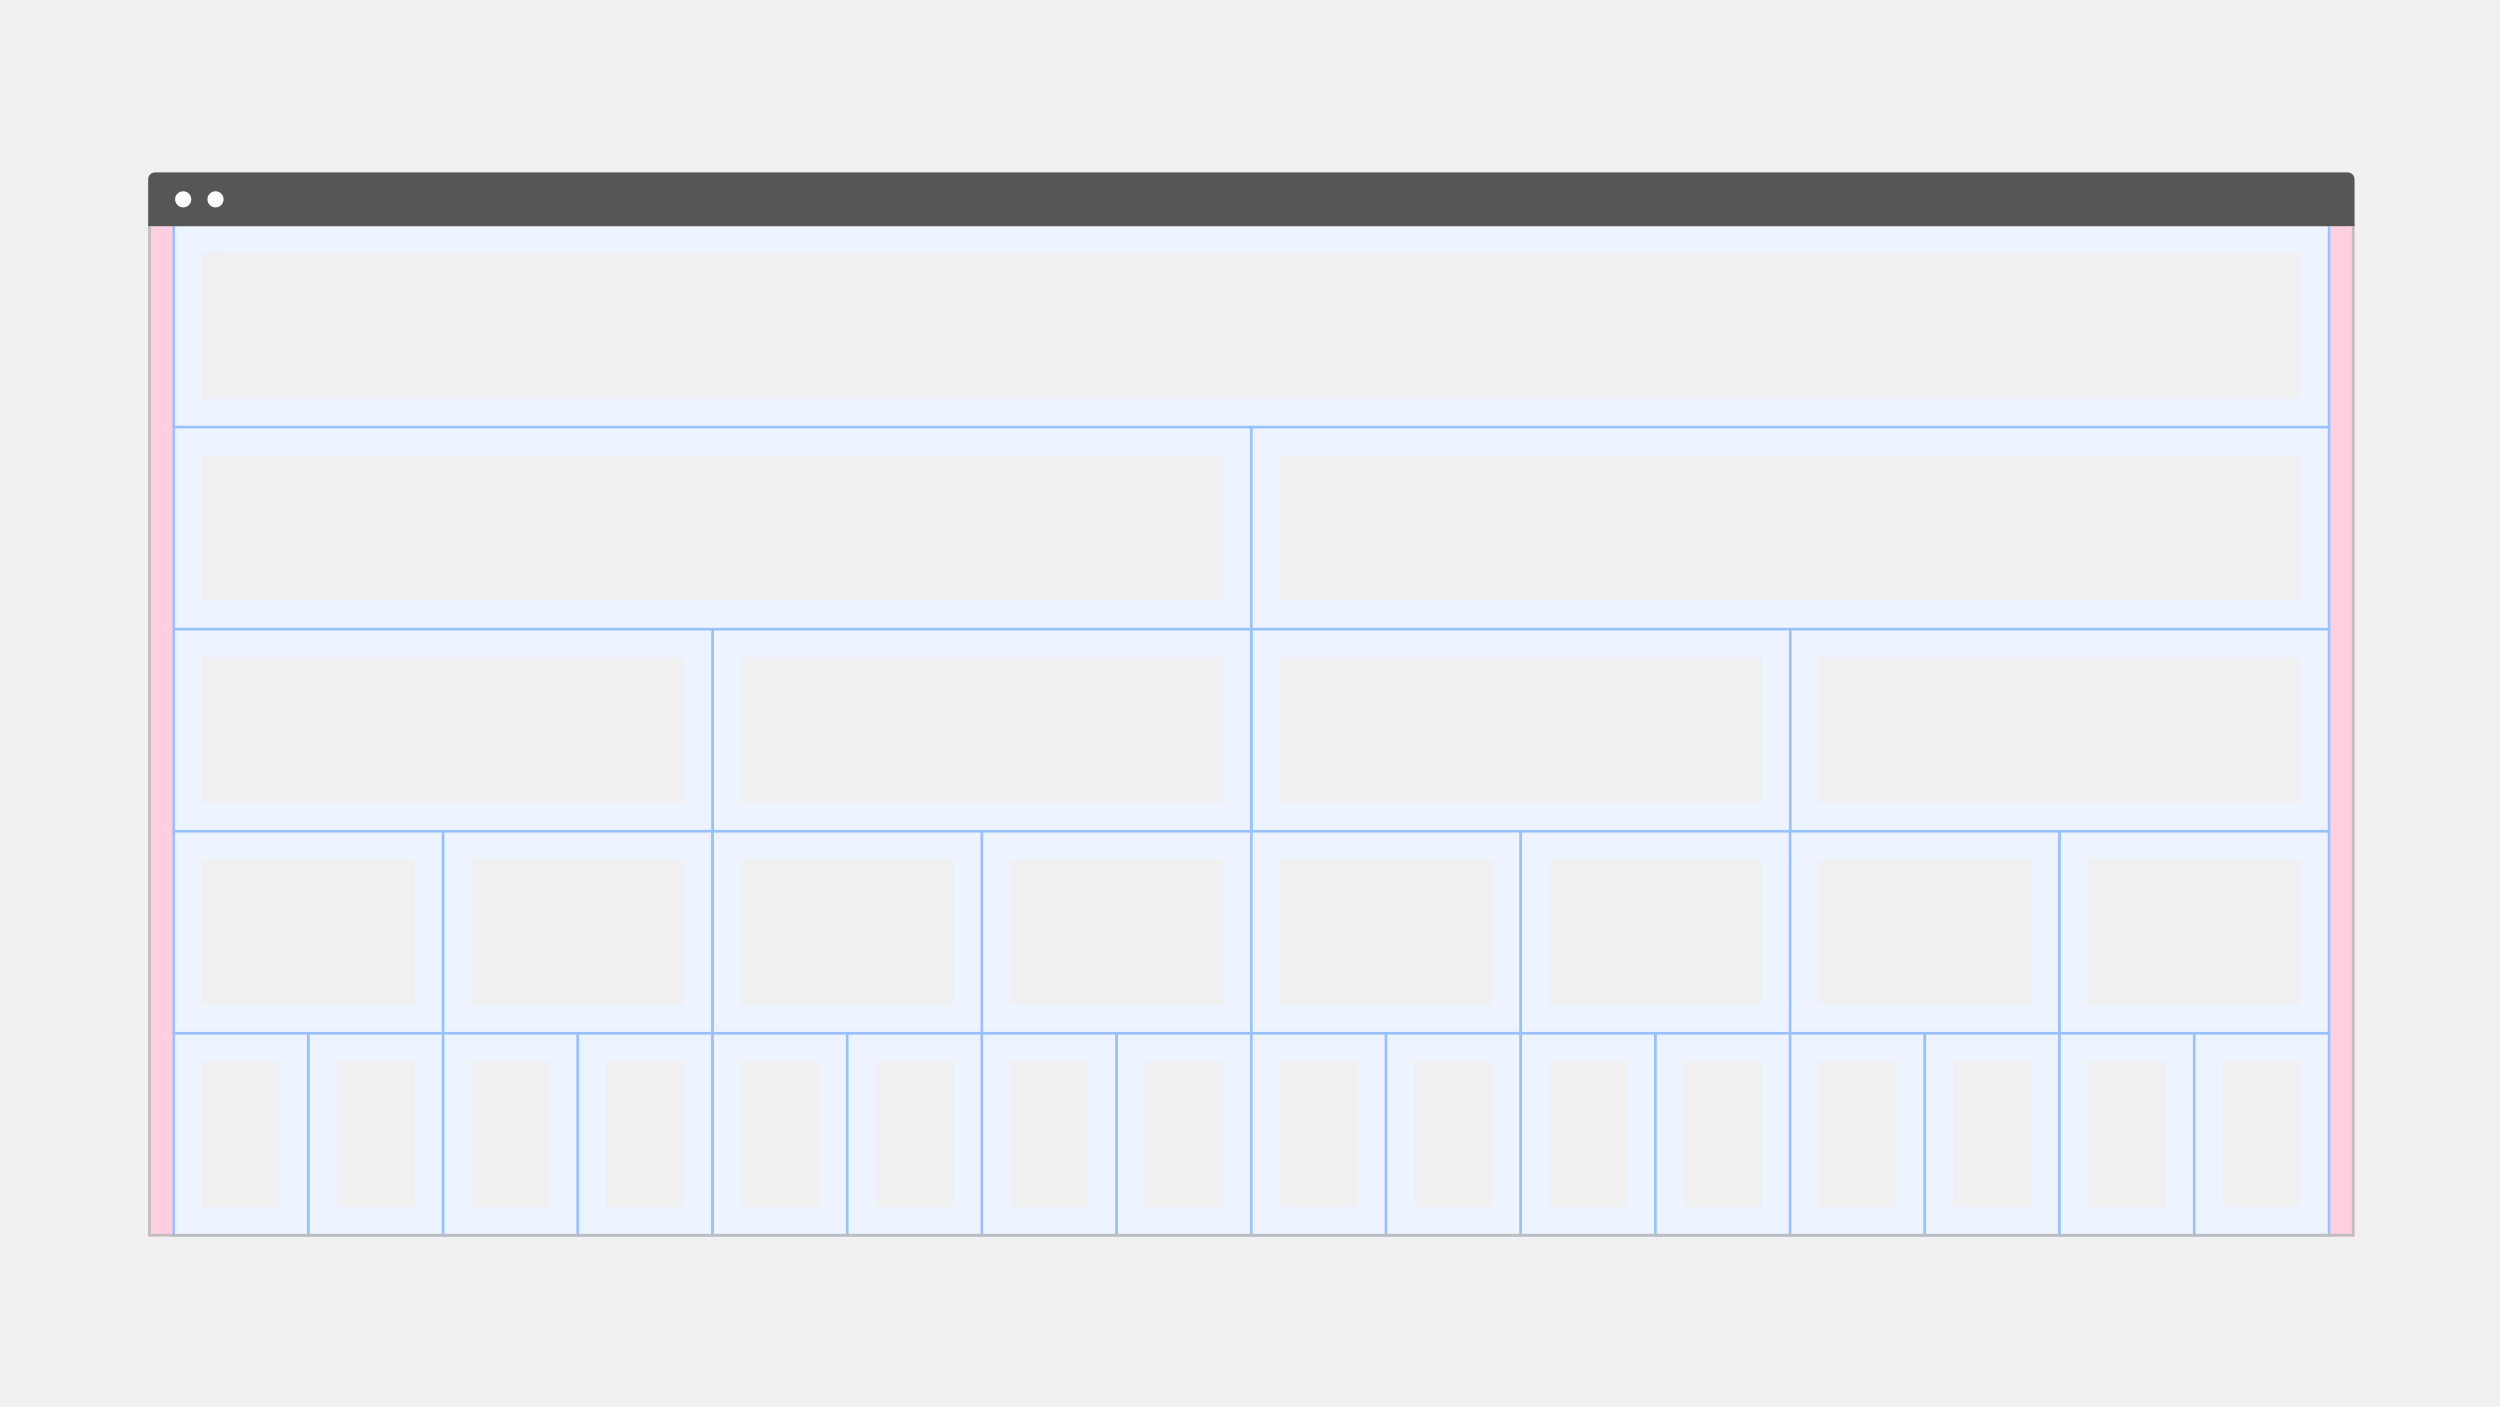
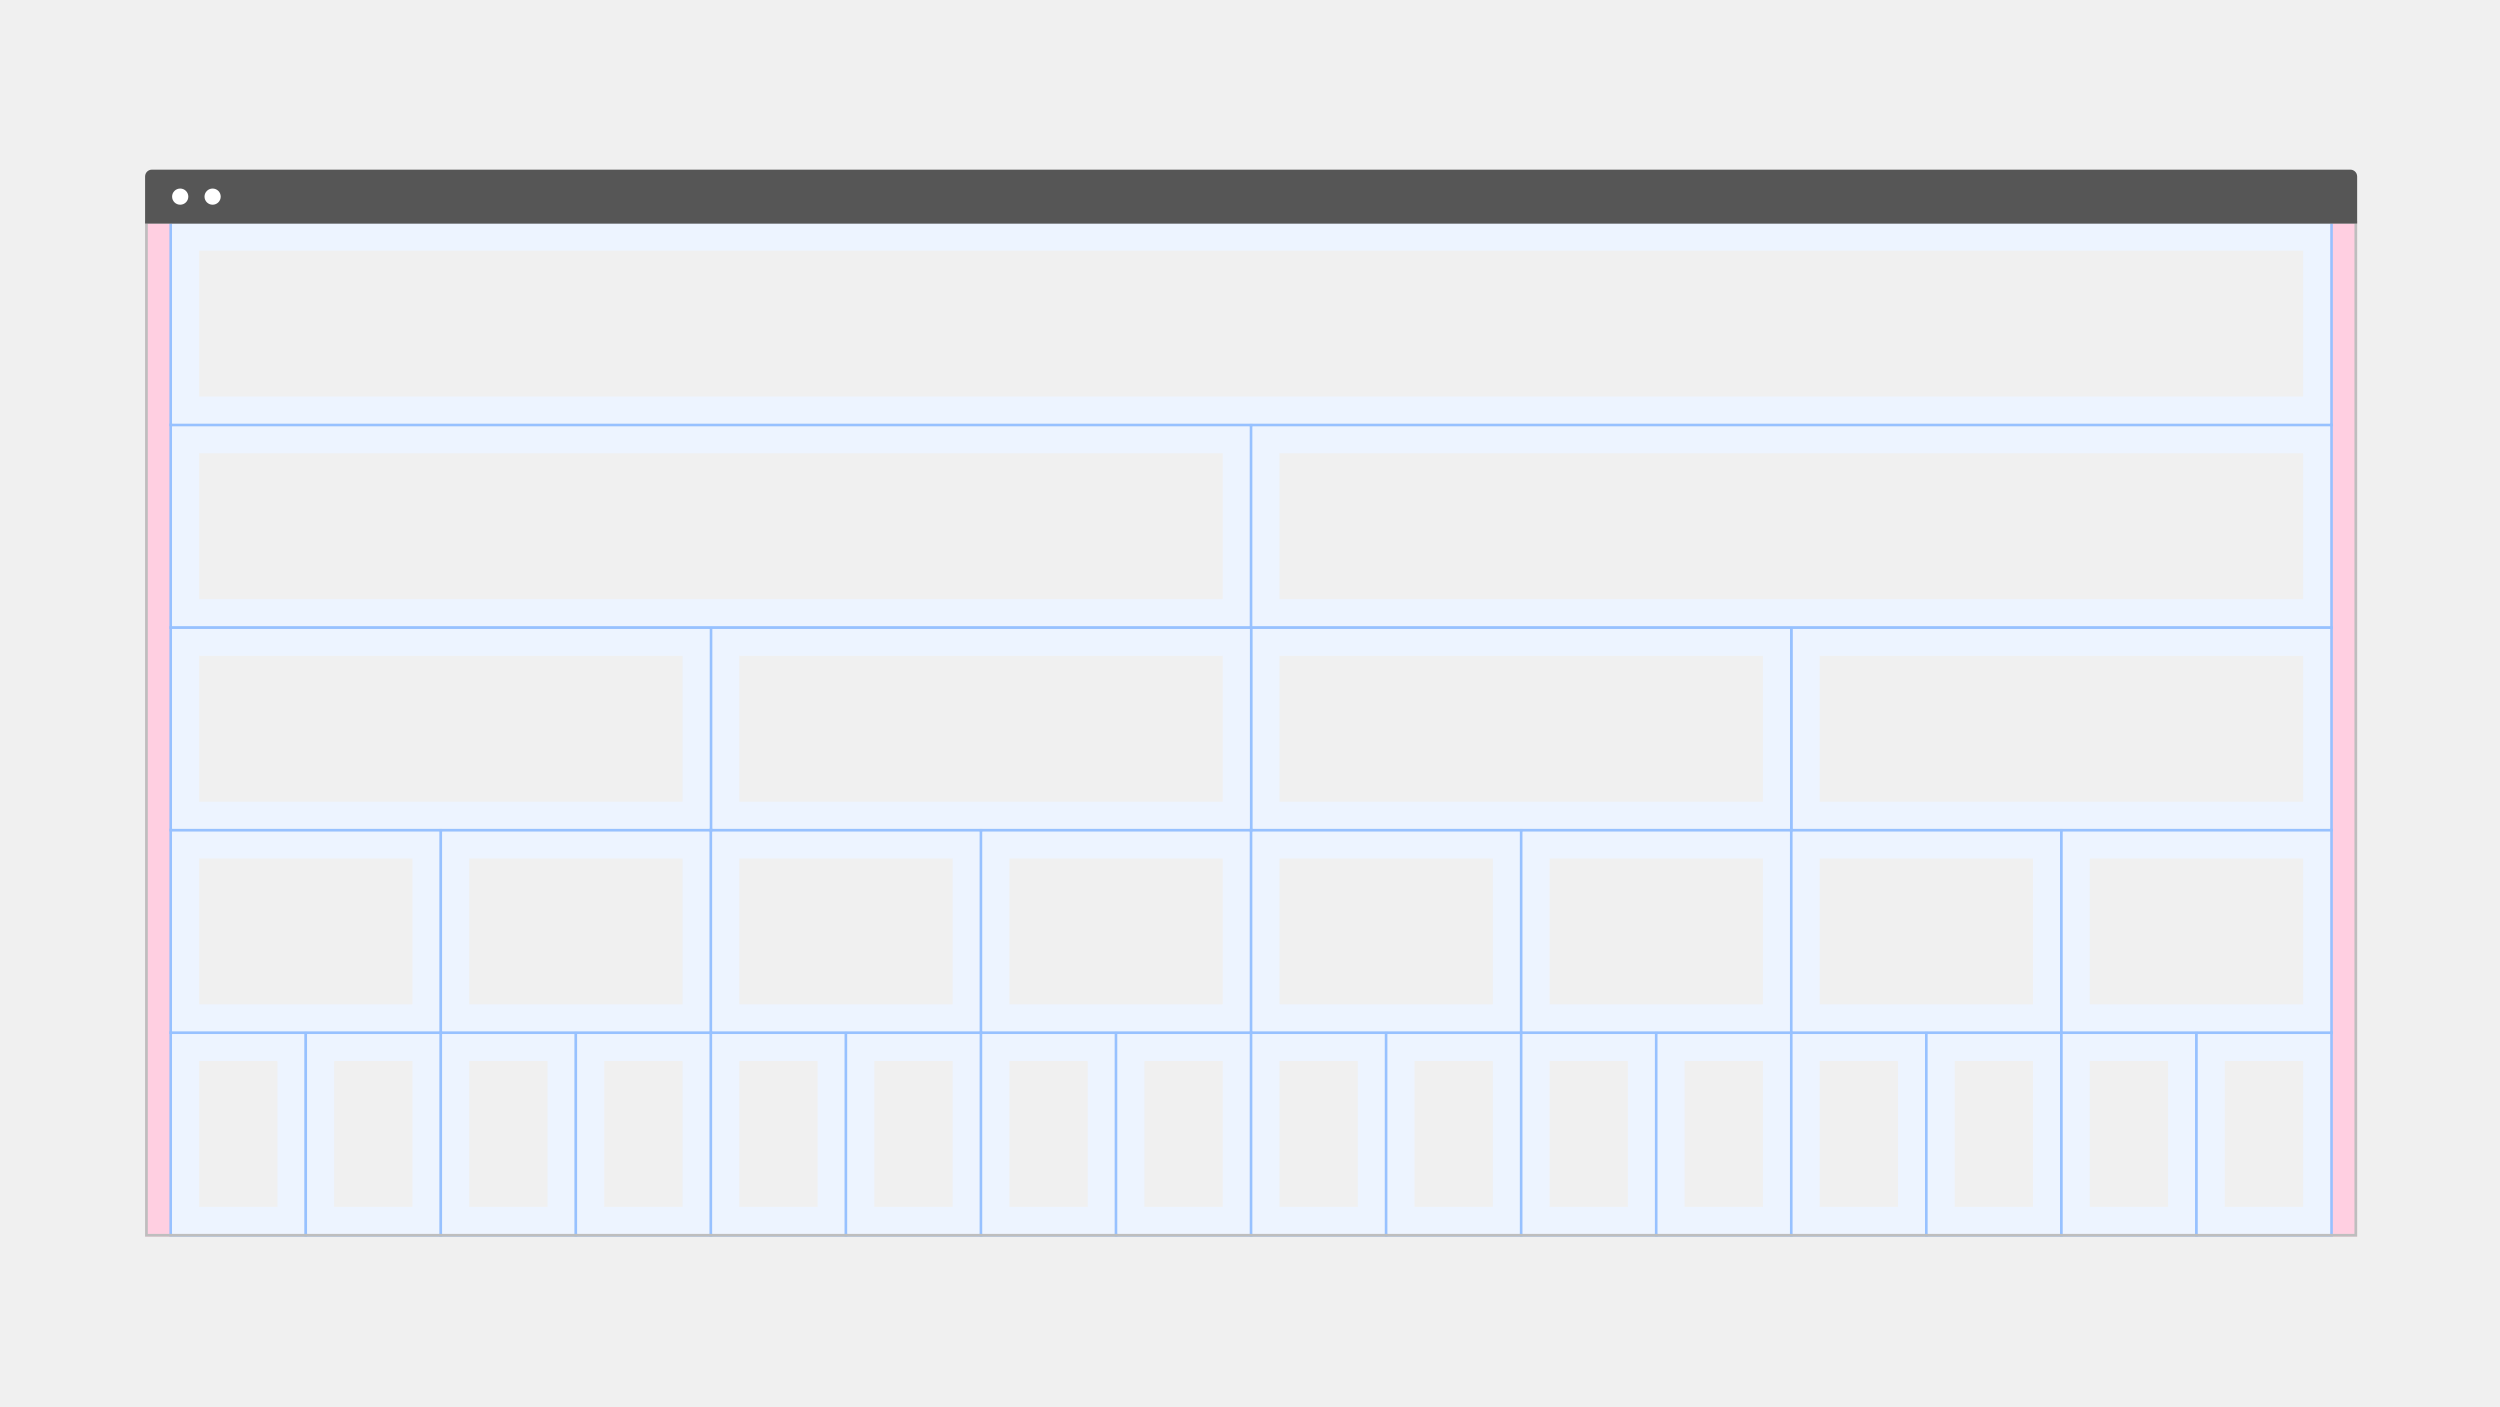
- <svg xmlns="http://www.w3.org/2000/svg" width="928px" height="522px" viewBox="0 0 928 522" version="1.1">
+ <svg xmlns="http://www.w3.org/2000/svg" width="1120px" height="630px" viewBox="0 0 1120 630" version="1.1">
  <defs>
-     <polygon id="path-1" points="0 300 49 300 49 374 0 374" />
-     <polygon id="path-2" points="50 300 99 300 99 374 50 374" />
-     <polygon id="path-3" points="100 300 149 300 149 374 100 374" />
-     <polygon id="path-4" points="150 300 199 300 199 374 150 374" />
-     <polygon id="path-5" points="200 300 249 300 249 374 200 374" />
-     <polygon id="path-6" points="250 300 299 300 299 374 250 374" />
-     <polygon id="path-7" points="300 300 349 300 349 374 300 374" />
-     <polygon id="path-8" points="350 300 399 300 399 374 350 374" />
-     <polygon id="path-9" points="400 300 449 300 449 374 400 374" />
-     <polygon id="path-10" points="450 300 499 300 499 374 450 374" />
-     <polygon id="path-11" points="500 300 549 300 549 374 500 374" />
-     <polygon id="path-12" points="550 300 599 300 599 374 550 374" />
-     <polygon id="path-13" points="600 300 649 300 649 374 600 374" />
-     <polygon id="path-14" points="650 300 699 300 699 374 650 374" />
-     <polygon id="path-15" points="700 300 749 300 749 374 700 374" />
-     <polygon id="path-16" points="750 300 799 300 799 374 750 374" />
-     <polygon id="path-17" points="0 225 99 225 99 299 0 299" />
-     <polygon id="path-18" points="100 225 199 225 199 299 100 299" />
-     <polygon id="path-19" points="200 225 299 225 299 299 200 299" />
-     <polygon id="path-20" points="300 225 399 225 399 299 300 299" />
-     <polygon id="path-21" points="400 225 499 225 499 299 400 299" />
-     <polygon id="path-22" points="500 225 599 225 599 299 500 299" />
-     <polygon id="path-23" points="600 225 699 225 699 299 600 299" />
-     <polygon id="path-24" points="700 225 799 225 799 299 700 299" />
-     <polygon id="path-25" points="600 150 799 150 799 224 600 224" />
-     <polygon id="path-26" points="400 150 599 150 599 224 400 224" />
-     <polygon id="path-27" points="200 150 399 150 399 224 200 224" />
-     <polygon id="path-28" points="0 150 199 150 199 224 0 224" />
-     <polygon id="path-29" points="0 75 399 75 399 149 0 149" />
-     <polygon id="path-30" points="400 75 799 75 799 149 400 149" />
-     <polygon id="path-31" points="0 0 799 0 799 74 0 74" />
+     <polygon id="path-1" points="0 363.038 59.291 363.038 59.291 452.587 0 452.587" />
+     <polygon id="path-2" points="60.501 363.038 119.791 363.038 119.791 452.587 60.501 452.587" />
+     <polygon id="path-3" points="121.001 363.038 180.292 363.038 180.292 452.587 121.001 452.587" />
+     <polygon id="path-4" points="181.502 363.038 240.792 363.038 240.792 452.587 181.502 452.587" />
+     <polygon id="path-5" points="242.002 363.038 301.293 363.038 301.293 452.587 242.002 452.587" />
+     <polygon id="path-6" points="302.503 363.038 361.794 363.038 361.794 452.587 302.503 452.587" />
+     <polygon id="path-7" points="363.004 363.038 422.294 363.038 422.294 452.587 363.004 452.587" />
+     <polygon id="path-8" points="423.504 363.038 482.795 363.038 482.795 452.587 423.504 452.587" />
+     <polygon id="path-9" points="484.005 363.038 543.295 363.038 543.295 452.587 484.005 452.587" />
+     <polygon id="path-10" points="544.505 363.038 603.796 363.038 603.796 452.587 544.505 452.587" />
+     <polygon id="path-11" points="605.006 363.038 664.297 363.038 664.297 452.587 605.006 452.587" />
+     <polygon id="path-12" points="665.507 363.038 724.797 363.038 724.797 452.587 665.507 452.587" />
+     <polygon id="path-13" points="726.007 363.038 785.298 363.038 785.298 452.587 726.007 452.587" />
+     <polygon id="path-14" points="786.508 363.038 845.799 363.038 845.799 452.587 786.508 452.587" />
+     <polygon id="path-15" points="847.009 363.038 906.299 363.038 906.299 452.587 847.009 452.587" />
+     <polygon id="path-16" points="907.509 363.038 966.8 363.038 966.8 452.587 907.509 452.587" />
+     <polygon id="path-17" points="0 272.278 119.791 272.278 119.791 361.828 0 361.828" />
+     <polygon id="path-18" points="121.001 272.278 240.792 272.278 240.792 361.828 121.001 361.828" />
+     <polygon id="path-19" points="242.002 272.278 361.794 272.278 361.794 361.828 242.002 361.828" />
+     <polygon id="path-20" points="363.004 272.278 482.795 272.278 482.795 361.828 363.004 361.828" />
+     <polygon id="path-21" points="484.005 272.278 603.796 272.278 603.796 361.828 484.005 361.828" />
+     <polygon id="path-22" points="605.006 272.278 724.797 272.278 724.797 361.828 605.006 361.828" />
+     <polygon id="path-23" points="726.007 272.278 845.799 272.278 845.799 361.828 726.007 361.828" />
+     <polygon id="path-24" points="847.009 272.278 966.8 272.278 966.8 361.828 847.009 361.828" />
+     <polygon id="path-25" points="726.007 181.519 966.8 181.519 966.8 271.068 726.007 271.068" />
+     <polygon id="path-26" points="484.005 181.519 724.797 181.519 724.797 271.068 484.005 271.068" />
+     <polygon id="path-27" points="242.002 181.519 482.795 181.519 482.795 271.068 242.002 271.068" />
+     <polygon id="path-28" points="0 181.519 240.792 181.519 240.792 271.068 0 271.068" />
+     <polygon id="path-29" points="0 90.759 482.795 90.759 482.795 180.309 0 180.309" />
+     <polygon id="path-30" points="484.005 90.759 966.8 90.759 966.8 180.309 484.005 180.309" />
+     <polygon id="path-31" points="0 0 966.8 0 966.8 89.549 0 89.549" />
  </defs>
  <g id="Paddings" stroke="none" stroke-width="1" fill="none" fill-rule="evenodd">
-     <g transform="translate(55, 64)" id="animation">
+     <g transform="translate(65, 76)" id="animation">
      <g>
-         <g id="Margins" transform="translate(0, 19)" fill="#FFCFE1" stroke="#FFCFE1">
-           <rect id="margin" x="809.5" y="0.5" width="9" height="375" />
-           <rect id="margin" x="0.5" y="0.5" width="9" height="375" />
+         <g id="Margins" transform="translate(0, 22.99241)" fill="#FFCFE1" stroke="#FFCFE1" stroke-width="1.21">
+           <rect id="margin" x="979.505" y="0.605" width="10.89" height="453.798" />
+           <rect id="margin" x="0.605" y="0.605" width="10.89" height="453.798" />
        </g>
-         <g id="Columns" transform="translate(10, 20)">
+         <g id="Columns" transform="translate(12.10012, 24.20253)">
          <g id="Rectangle-17-Copy-487">
-             <path stroke="#97C1FF" stroke-width="1" d="M-0.5,299.5 L49.5,299.5 L49.5,374.5 L-0.5,374.5 L-0.5,299.5 Z" />
-             <path stroke="#EDF4FF" stroke-width="10" d="M5,305 L5,369 L44,369 L44,305 L5,305 Z" stroke-linejoin="square" />
+             <path stroke="#97C1FF" stroke-width="1.21" d="M-0.605,362.433 L59.896,362.433 L59.896,453.192 L-0.605,453.192 L-0.605,362.433 Z" />
+             <path stroke="#EDF4FF" stroke-width="12.1" d="M6.05,369.088 L6.05,446.537 L53.241,446.537 L53.241,369.088 L6.05,369.088 Z" stroke-linejoin="square" />
          </g>
          <g id="Rectangle-17-Copy-488">
-             <path stroke="#97C1FF" stroke-width="1" d="M49.5,299.5 L99.5,299.5 L99.5,374.5 L49.5,374.5 L49.5,299.5 Z" />
-             <path stroke="#EDF4FF" stroke-width="10" d="M55,305 L55,369 L94,369 L94,305 L55,305 Z" stroke-linejoin="square" />
+             <path stroke="#97C1FF" stroke-width="1.21" d="M59.896,362.433 L120.396,362.433 L120.396,453.192 L59.896,453.192 L59.896,362.433 Z" />
+             <path stroke="#EDF4FF" stroke-width="12.1" d="M66.551,369.088 L66.551,446.537 L113.741,446.537 L113.741,369.088 L66.551,369.088 Z" stroke-linejoin="square" />
          </g>
          <g id="Rectangle-17-Copy-489">
-             <path stroke="#97C1FF" stroke-width="1" d="M99.5,299.5 L149.5,299.5 L149.5,374.5 L99.5,374.5 L99.5,299.5 Z" />
-             <path stroke="#EDF4FF" stroke-width="10" d="M105,305 L105,369 L144,369 L144,305 L105,305 Z" stroke-linejoin="square" />
+             <path stroke="#97C1FF" stroke-width="1.21" d="M120.396,362.433 L180.897,362.433 L180.897,453.192 L120.396,453.192 L120.396,362.433 Z" />
+             <path stroke="#EDF4FF" stroke-width="12.1" d="M127.051,369.088 L127.051,446.537 L174.242,446.537 L174.242,369.088 L127.051,369.088 Z" stroke-linejoin="square" />
          </g>
          <g id="Rectangle-17-Copy-490">
-             <path stroke="#97C1FF" stroke-width="1" d="M149.5,299.5 L199.5,299.5 L199.5,374.5 L149.5,374.5 L149.5,299.5 Z" />
-             <path stroke="#EDF4FF" stroke-width="10" d="M155,305 L155,369 L194,369 L194,305 L155,305 Z" stroke-linejoin="square" />
+             <path stroke="#97C1FF" stroke-width="1.21" d="M180.897,362.433 L241.397,362.433 L241.397,453.192 L180.897,453.192 L180.897,362.433 Z" />
+             <path stroke="#EDF4FF" stroke-width="12.1" d="M187.552,369.088 L187.552,446.537 L234.742,446.537 L234.742,369.088 L187.552,369.088 Z" stroke-linejoin="square" />
          </g>
          <g id="Rectangle-17-Copy-491">
-             <path stroke="#97C1FF" stroke-width="1" d="M199.5,299.5 L249.5,299.5 L249.5,374.5 L199.5,374.5 L199.5,299.5 Z" />
-             <path stroke="#EDF4FF" stroke-width="10" d="M205,305 L205,369 L244,369 L244,305 L205,305 Z" stroke-linejoin="square" />
+             <path stroke="#97C1FF" stroke-width="1.21" d="M241.397,362.433 L301.898,362.433 L301.898,453.192 L241.397,453.192 L241.397,362.433 Z" />
+             <path stroke="#EDF4FF" stroke-width="12.1" d="M248.052,369.088 L248.052,446.537 L295.243,446.537 L295.243,369.088 L248.052,369.088 Z" stroke-linejoin="square" />
          </g>
          <g id="Rectangle-17-Copy-492">
-             <path stroke="#97C1FF" stroke-width="1" d="M249.5,299.5 L299.5,299.5 L299.5,374.5 L249.5,374.5 L249.5,299.5 Z" />
-             <path stroke="#EDF4FF" stroke-width="10" d="M255,305 L255,369 L294,369 L294,305 L255,305 Z" stroke-linejoin="square" />
+             <path stroke="#97C1FF" stroke-width="1.21" d="M301.898,362.433 L362.399,362.433 L362.399,453.192 L301.898,453.192 L301.898,362.433 Z" />
+             <path stroke="#EDF4FF" stroke-width="12.1" d="M308.553,369.088 L308.553,446.537 L355.744,446.537 L355.744,369.088 L308.553,369.088 Z" stroke-linejoin="square" />
          </g>
          <g id="Rectangle-17-Copy-493">
-             <path stroke="#97C1FF" stroke-width="1" d="M299.5,299.5 L349.5,299.5 L349.5,374.5 L299.5,374.5 L299.5,299.5 Z" />
-             <path stroke="#EDF4FF" stroke-width="10" d="M305,305 L305,369 L344,369 L344,305 L305,305 Z" stroke-linejoin="square" />
+             <path stroke="#97C1FF" stroke-width="1.21" d="M362.399,362.433 L422.899,362.433 L422.899,453.192 L362.399,453.192 L362.399,362.433 Z" />
+             <path stroke="#EDF4FF" stroke-width="12.1" d="M369.054,369.088 L369.054,446.537 L416.244,446.537 L416.244,369.088 L369.054,369.088 Z" stroke-linejoin="square" />
          </g>
          <g id="Rectangle-17-Copy-494">
-             <path stroke="#97C1FF" stroke-width="1" d="M349.5,299.5 L399.5,299.5 L399.5,374.5 L349.5,374.5 L349.5,299.5 Z" />
-             <path stroke="#EDF4FF" stroke-width="10" d="M355,305 L355,369 L394,369 L394,305 L355,305 Z" stroke-linejoin="square" />
+             <path stroke="#97C1FF" stroke-width="1.21" d="M422.899,362.433 L483.4,362.433 L483.4,453.192 L422.899,453.192 L422.899,362.433 Z" />
+             <path stroke="#EDF4FF" stroke-width="12.1" d="M429.554,369.088 L429.554,446.537 L476.745,446.537 L476.745,369.088 L429.554,369.088 Z" stroke-linejoin="square" />
          </g>
          <g id="Rectangle-17-Copy-495">
-             <path stroke="#97C1FF" stroke-width="1" d="M399.5,299.5 L449.5,299.5 L449.5,374.5 L399.5,374.5 L399.5,299.5 Z" />
-             <path stroke="#EDF4FF" stroke-width="10" d="M405,305 L405,369 L444,369 L444,305 L405,305 Z" stroke-linejoin="square" />
+             <path stroke="#97C1FF" stroke-width="1.21" d="M483.4,362.433 L543.9,362.433 L543.9,453.192 L483.4,453.192 L483.4,362.433 Z" />
+             <path stroke="#EDF4FF" stroke-width="12.1" d="M490.055,369.088 L490.055,446.537 L537.245,446.537 L537.245,369.088 L490.055,369.088 Z" stroke-linejoin="square" />
          </g>
          <g id="Rectangle-17-Copy-496">
-             <path stroke="#97C1FF" stroke-width="1" d="M449.5,299.5 L499.5,299.5 L499.5,374.5 L449.5,374.5 L449.5,299.5 Z" />
-             <path stroke="#EDF4FF" stroke-width="10" d="M455,305 L455,369 L494,369 L494,305 L455,305 Z" stroke-linejoin="square" />
+             <path stroke="#97C1FF" stroke-width="1.21" d="M543.9,362.433 L604.401,362.433 L604.401,453.192 L543.9,453.192 L543.9,362.433 Z" />
+             <path stroke="#EDF4FF" stroke-width="12.1" d="M550.555,369.088 L550.555,446.537 L597.746,446.537 L597.746,369.088 L550.555,369.088 Z" stroke-linejoin="square" />
          </g>
          <g id="Rectangle-17-Copy-497">
-             <path stroke="#97C1FF" stroke-width="1" d="M499.5,299.5 L549.5,299.5 L549.5,374.5 L499.5,374.5 L499.5,299.5 Z" />
-             <path stroke="#EDF4FF" stroke-width="10" d="M505,305 L505,369 L544,369 L544,305 L505,305 Z" stroke-linejoin="square" />
+             <path stroke="#97C1FF" stroke-width="1.21" d="M604.401,362.433 L664.902,362.433 L664.902,453.192 L604.401,453.192 L604.401,362.433 Z" />
+             <path stroke="#EDF4FF" stroke-width="12.1" d="M611.056,369.088 L611.056,446.537 L658.247,446.537 L658.247,369.088 L611.056,369.088 Z" stroke-linejoin="square" />
          </g>
          <g id="Rectangle-17-Copy-498">
-             <path stroke="#97C1FF" stroke-width="1" d="M549.5,299.5 L599.5,299.5 L599.5,374.5 L549.5,374.5 L549.5,299.5 Z" />
-             <path stroke="#EDF4FF" stroke-width="10" d="M555,305 L555,369 L594,369 L594,305 L555,305 Z" stroke-linejoin="square" />
+             <path stroke="#97C1FF" stroke-width="1.21" d="M664.902,362.433 L725.402,362.433 L725.402,453.192 L664.902,453.192 L664.902,362.433 Z" />
+             <path stroke="#EDF4FF" stroke-width="12.1" d="M671.557,369.088 L671.557,446.537 L718.747,446.537 L718.747,369.088 L671.557,369.088 Z" stroke-linejoin="square" />
          </g>
          <g id="Rectangle-17-Copy-499">
-             <path stroke="#97C1FF" stroke-width="1" d="M599.5,299.5 L649.5,299.5 L649.5,374.5 L599.5,374.5 L599.5,299.5 Z" />
-             <path stroke="#EDF4FF" stroke-width="10" d="M605,305 L605,369 L644,369 L644,305 L605,305 Z" stroke-linejoin="square" />
+             <path stroke="#97C1FF" stroke-width="1.21" d="M725.402,362.433 L785.903,362.433 L785.903,453.192 L725.402,453.192 L725.402,362.433 Z" />
+             <path stroke="#EDF4FF" stroke-width="12.1" d="M732.057,369.088 L732.057,446.537 L779.248,446.537 L779.248,369.088 L732.057,369.088 Z" stroke-linejoin="square" />
          </g>
          <g id="Rectangle-17-Copy-500">
-             <path stroke="#97C1FF" stroke-width="1" d="M649.5,299.5 L699.5,299.5 L699.5,374.5 L649.5,374.5 L649.5,299.5 Z" />
-             <path stroke="#EDF4FF" stroke-width="10" d="M655,305 L655,369 L694,369 L694,305 L655,305 Z" stroke-linejoin="square" />
+             <path stroke="#97C1FF" stroke-width="1.21" d="M785.903,362.433 L846.404,362.433 L846.404,453.192 L785.903,453.192 L785.903,362.433 Z" />
+             <path stroke="#EDF4FF" stroke-width="12.1" d="M792.558,369.088 L792.558,446.537 L839.749,446.537 L839.749,369.088 L792.558,369.088 Z" stroke-linejoin="square" />
          </g>
          <g id="Rectangle-17-Copy-501">
-             <path stroke="#97C1FF" stroke-width="1" d="M699.5,299.5 L749.5,299.5 L749.5,374.5 L699.5,374.5 L699.5,299.5 Z" />
-             <path stroke="#EDF4FF" stroke-width="10" d="M705,305 L705,369 L744,369 L744,305 L705,305 Z" stroke-linejoin="square" />
+             <path stroke="#97C1FF" stroke-width="1.21" d="M846.404,362.433 L906.904,362.433 L906.904,453.192 L846.404,453.192 L846.404,362.433 Z" />
+             <path stroke="#EDF4FF" stroke-width="12.1" d="M853.059,369.088 L853.059,446.537 L900.249,446.537 L900.249,369.088 L853.059,369.088 Z" stroke-linejoin="square" />
          </g>
          <g id="Rectangle-17-Copy-502">
-             <path stroke="#97C1FF" stroke-width="1" d="M749.5,299.5 L799.5,299.5 L799.5,374.5 L749.5,374.5 L749.5,299.5 Z" />
-             <path stroke="#EDF4FF" stroke-width="10" d="M755,305 L755,369 L794,369 L794,305 L755,305 Z" stroke-linejoin="square" />
+             <path stroke="#97C1FF" stroke-width="1.21" d="M906.904,362.433 L967.405,362.433 L967.405,453.192 L906.904,453.192 L906.904,362.433 Z" />
+             <path stroke="#EDF4FF" stroke-width="12.1" d="M913.559,369.088 L913.559,446.537 L960.75,446.537 L960.75,369.088 L913.559,369.088 Z" stroke-linejoin="square" />
          </g>
          <g id="Rectangle-17-Copy-487">
-             <path stroke="#97C1FF" stroke-width="1" d="M-0.5,224.5 L99.5,224.5 L99.5,299.5 L-0.5,299.5 L-0.5,224.5 Z" />
-             <path stroke="#EDF4FF" stroke-width="10" d="M5,230 L5,294 L94,294 L94,230 L5,230 Z" stroke-linejoin="square" />
+             <path stroke="#97C1FF" stroke-width="1.21" d="M-0.605,271.673 L120.396,271.673 L120.396,362.433 L-0.605,362.433 L-0.605,271.673 Z" />
+             <path stroke="#EDF4FF" stroke-width="12.1" d="M6.05,278.328 L6.05,355.778 L113.741,355.778 L113.741,278.328 L6.05,278.328 Z" stroke-linejoin="square" />
          </g>
          <g id="Rectangle-17-Copy-487">
-             <path stroke="#97C1FF" stroke-width="1" d="M99.5,224.5 L199.5,224.5 L199.5,299.5 L99.5,299.5 L99.5,224.5 Z" />
-             <path stroke="#EDF4FF" stroke-width="10" d="M105,230 L105,294 L194,294 L194,230 L105,230 Z" stroke-linejoin="square" />
+             <path stroke="#97C1FF" stroke-width="1.21" d="M120.396,271.673 L241.397,271.673 L241.397,362.433 L120.396,362.433 L120.396,271.673 Z" />
+             <path stroke="#EDF4FF" stroke-width="12.1" d="M127.051,278.328 L127.051,355.778 L234.742,355.778 L234.742,278.328 L127.051,278.328 Z" stroke-linejoin="square" />
          </g>
          <g id="Rectangle-17-Copy-487">
-             <path stroke="#97C1FF" stroke-width="1" d="M199.5,224.5 L299.5,224.5 L299.5,299.5 L199.5,299.5 L199.5,224.5 Z" />
-             <path stroke="#EDF4FF" stroke-width="10" d="M205,230 L205,294 L294,294 L294,230 L205,230 Z" stroke-linejoin="square" />
+             <path stroke="#97C1FF" stroke-width="1.21" d="M241.397,271.673 L362.399,271.673 L362.399,362.433 L241.397,362.433 L241.397,271.673 Z" />
+             <path stroke="#EDF4FF" stroke-width="12.1" d="M248.052,278.328 L248.052,355.778 L355.744,355.778 L355.744,278.328 L248.052,278.328 Z" stroke-linejoin="square" />
          </g>
          <g id="Rectangle-17-Copy-487">
-             <path stroke="#97C1FF" stroke-width="1" d="M299.5,224.5 L399.5,224.5 L399.5,299.5 L299.5,299.5 L299.5,224.5 Z" />
-             <path stroke="#EDF4FF" stroke-width="10" d="M305,230 L305,294 L394,294 L394,230 L305,230 Z" stroke-linejoin="square" />
+             <path stroke="#97C1FF" stroke-width="1.21" d="M362.399,271.673 L483.4,271.673 L483.4,362.433 L362.399,362.433 L362.399,271.673 Z" />
+             <path stroke="#EDF4FF" stroke-width="12.1" d="M369.054,278.328 L369.054,355.778 L476.745,355.778 L476.745,278.328 L369.054,278.328 Z" stroke-linejoin="square" />
          </g>
          <g id="Rectangle-17-Copy-487">
-             <path stroke="#97C1FF" stroke-width="1" d="M399.5,224.5 L499.5,224.5 L499.5,299.5 L399.5,299.5 L399.5,224.5 Z" />
-             <path stroke="#EDF4FF" stroke-width="10" d="M405,230 L405,294 L494,294 L494,230 L405,230 Z" stroke-linejoin="square" />
+             <path stroke="#97C1FF" stroke-width="1.21" d="M483.4,271.673 L604.401,271.673 L604.401,362.433 L483.4,362.433 L483.4,271.673 Z" />
+             <path stroke="#EDF4FF" stroke-width="12.1" d="M490.055,278.328 L490.055,355.778 L597.746,355.778 L597.746,278.328 L490.055,278.328 Z" stroke-linejoin="square" />
          </g>
          <g id="Rectangle-17-Copy-487">
-             <path stroke="#97C1FF" stroke-width="1" d="M499.5,224.5 L599.5,224.5 L599.5,299.5 L499.5,299.5 L499.5,224.5 Z" />
-             <path stroke="#EDF4FF" stroke-width="10" d="M505,230 L505,294 L594,294 L594,230 L505,230 Z" stroke-linejoin="square" />
+             <path stroke="#97C1FF" stroke-width="1.21" d="M604.401,271.673 L725.402,271.673 L725.402,362.433 L604.401,362.433 L604.401,271.673 Z" />
+             <path stroke="#EDF4FF" stroke-width="12.1" d="M611.056,278.328 L611.056,355.778 L718.747,355.778 L718.747,278.328 L611.056,278.328 Z" stroke-linejoin="square" />
          </g>
          <g id="Rectangle-17-Copy-487">
-             <path stroke="#97C1FF" stroke-width="1" d="M599.5,224.5 L699.5,224.5 L699.5,299.5 L599.5,299.5 L599.5,224.5 Z" />
-             <path stroke="#EDF4FF" stroke-width="10" d="M605,230 L605,294 L694,294 L694,230 L605,230 Z" stroke-linejoin="square" />
+             <path stroke="#97C1FF" stroke-width="1.21" d="M725.402,271.673 L846.404,271.673 L846.404,362.433 L725.402,362.433 L725.402,271.673 Z" />
+             <path stroke="#EDF4FF" stroke-width="12.1" d="M732.057,278.328 L732.057,355.778 L839.749,355.778 L839.749,278.328 L732.057,278.328 Z" stroke-linejoin="square" />
          </g>
          <g id="Rectangle-17-Copy-487">
-             <path stroke="#97C1FF" stroke-width="1" d="M699.5,224.5 L799.5,224.5 L799.5,299.5 L699.5,299.5 L699.5,224.5 Z" />
-             <path stroke="#EDF4FF" stroke-width="10" d="M705,230 L705,294 L794,294 L794,230 L705,230 Z" stroke-linejoin="square" />
+             <path stroke="#97C1FF" stroke-width="1.21" d="M846.404,271.673 L967.405,271.673 L967.405,362.433 L846.404,362.433 L846.404,271.673 Z" />
+             <path stroke="#EDF4FF" stroke-width="12.1" d="M853.059,278.328 L853.059,355.778 L960.75,355.778 L960.75,278.328 L853.059,278.328 Z" stroke-linejoin="square" />
          </g>
          <g id="Rectangle-17-Copy-487">
-             <path stroke="#97C1FF" stroke-width="1" d="M599.5,149.5 L799.5,149.5 L799.5,224.5 L599.5,224.5 L599.5,149.5 Z" />
-             <path stroke="#EDF4FF" stroke-width="10" d="M605,155 L605,219 L794,219 L794,155 L605,155 Z" stroke-linejoin="square" />
+             <path stroke="#97C1FF" stroke-width="1.21" d="M725.402,180.914 L967.405,180.914 L967.405,271.673 L725.402,271.673 L725.402,180.914 Z" />
+             <path stroke="#EDF4FF" stroke-width="12.1" d="M732.057,187.569 L732.057,265.018 L960.75,265.018 L960.75,187.569 L732.057,187.569 Z" stroke-linejoin="square" />
          </g>
          <g id="Rectangle-17-Copy-487">
-             <path stroke="#97C1FF" stroke-width="1" d="M399.5,149.5 L599.5,149.5 L599.5,224.5 L399.5,224.5 L399.5,149.5 Z" />
-             <path stroke="#EDF4FF" stroke-width="10" d="M405,155 L405,219 L594,219 L594,155 L405,155 Z" stroke-linejoin="square" />
+             <path stroke="#97C1FF" stroke-width="1.21" d="M483.4,180.914 L725.402,180.914 L725.402,271.673 L483.4,271.673 L483.4,180.914 Z" />
+             <path stroke="#EDF4FF" stroke-width="12.1" d="M490.055,187.569 L490.055,265.018 L718.747,265.018 L718.747,187.569 L490.055,187.569 Z" stroke-linejoin="square" />
          </g>
          <g id="Rectangle-17-Copy-487">
-             <path stroke="#97C1FF" stroke-width="1" d="M199.5,149.5 L399.5,149.5 L399.5,224.5 L199.5,224.5 L199.5,149.5 Z" />
-             <path stroke="#EDF4FF" stroke-width="10" d="M205,155 L205,219 L394,219 L394,155 L205,155 Z" stroke-linejoin="square" />
+             <path stroke="#97C1FF" stroke-width="1.21" d="M241.397,180.914 L483.4,180.914 L483.4,271.673 L241.397,271.673 L241.397,180.914 Z" />
+             <path stroke="#EDF4FF" stroke-width="12.1" d="M248.052,187.569 L248.052,265.018 L476.745,265.018 L476.745,187.569 L248.052,187.569 Z" stroke-linejoin="square" />
          </g>
          <g id="Rectangle-17-Copy-487">
-             <path stroke="#97C1FF" stroke-width="1" d="M-0.5,149.5 L199.5,149.5 L199.5,224.5 L-0.5,224.5 L-0.5,149.5 Z" />
-             <path stroke="#EDF4FF" stroke-width="10" d="M5,155 L5,219 L194,219 L194,155 L5,155 Z" stroke-linejoin="square" />
+             <path stroke="#97C1FF" stroke-width="1.21" d="M-0.605,180.914 L241.397,180.914 L241.397,271.673 L-0.605,271.673 L-0.605,180.914 Z" />
+             <path stroke="#EDF4FF" stroke-width="12.1" d="M6.05,187.569 L6.05,265.018 L234.742,265.018 L234.742,187.569 L6.05,187.569 Z" stroke-linejoin="square" />
          </g>
          <g id="Rectangle-17-Copy-487">
-             <path stroke="#97C1FF" stroke-width="1" d="M-0.5,74.5 L399.5,74.5 L399.5,149.5 L-0.5,149.5 L-0.5,74.5 Z" />
-             <path stroke="#EDF4FF" stroke-width="10" d="M5,80 L5,144 L394,144 L394,80 L5,80 Z" stroke-linejoin="square" />
+             <path stroke="#97C1FF" stroke-width="1.21" d="M-0.605,90.154 L483.4,90.154 L483.4,180.914 L-0.605,180.914 L-0.605,90.154 Z" />
+             <path stroke="#EDF4FF" stroke-width="12.1" d="M6.05,96.809 L6.05,174.259 L476.745,174.259 L476.745,96.809 L6.05,96.809 Z" stroke-linejoin="square" />
          </g>
          <g id="Rectangle-17-Copy-487">
-             <path stroke="#97C1FF" stroke-width="1" d="M399.5,74.5 L799.5,74.5 L799.5,149.5 L399.5,149.5 L399.5,74.5 Z" />
-             <path stroke="#EDF4FF" stroke-width="10" d="M405,80 L405,144 L794,144 L794,80 L405,80 Z" stroke-linejoin="square" />
+             <path stroke="#97C1FF" stroke-width="1.21" d="M483.4,90.154 L967.405,90.154 L967.405,180.914 L483.4,180.914 L483.4,90.154 Z" />
+             <path stroke="#EDF4FF" stroke-width="12.1" d="M490.055,96.809 L490.055,174.259 L960.75,174.259 L960.75,96.809 L490.055,96.809 Z" stroke-linejoin="square" />
          </g>
          <g id="Rectangle-17-Copy-487">
-             <path stroke="#97C1FF" stroke-width="1" d="M-0.5,-0.5 L799.5,-0.5 L799.5,74.5 L-0.5,74.5 L-0.5,-0.5 Z" />
-             <path stroke="#EDF4FF" stroke-width="10" d="M5,5 L5,69 L794,69 L794,5 L5,5 Z" stroke-linejoin="square" />
+             <path stroke="#97C1FF" stroke-width="1.21" d="M-0.605,-0.605 L967.405,-0.605 L967.405,90.154 L-0.605,90.154 L-0.605,-0.605 Z" />
+             <path stroke="#EDF4FF" stroke-width="12.1" d="M6.05,6.05 L6.05,83.499 L960.75,83.499 L960.75,6.05 L6.05,6.05 Z" stroke-linejoin="square" />
          </g>
        </g>
        <g id="browser">
-           <rect id="Frame" stroke="#BEBEBE" x="0.5" y="19.5" width="818" height="375" />
-           <path d="M2.531,0 L816.469,0 C817.867,6.18172439e-14 819,1.133 819,2.531 L819,19.952 L0,19.952 L-4.4408921e-16,2.531 C-6.15268196e-16,1.133 1.133,2.56768479e-16 2.531,0 Z" id="Rectangle-2-Copy-25" fill="#565656" />
-           <ellipse id="Oval-5-Copy-18" fill="#FFFFFF" cx="13" cy="9.992" rx="3" ry="2.992" />
-           <ellipse id="Oval-5-Copy-19" fill="#FFFFFF" cx="25" cy="9.992" rx="3" ry="2.992" />
+           <rect id="Frame" stroke="#BEBEBE" stroke-width="1.21" x="0.605" y="23.598" width="989.79" height="453.797" />
+           <path d="M3.062,0 L987.938,0 C989.629,6.27813363e-14 991,1.371 991,3.062 L991,24.144 L0,24.144 L0,3.062 C-2.07126573e-16,1.371 1.371,-1.33399351e-16 3.062,-4.4408921e-16 Z" id="Rectangle-2-Copy-25" fill="#565656" />
+           <ellipse id="Oval-5-Copy-18" fill="#FFFFFF" cx="15.73" cy="12.092" rx="3.63" ry="3.621" />
+           <ellipse id="Oval-5-Copy-19" fill="#FFFFFF" cx="30.25" cy="12.092" rx="3.63" ry="3.621" />
        </g>
      </g>
    </g>
  </g>
</svg>
